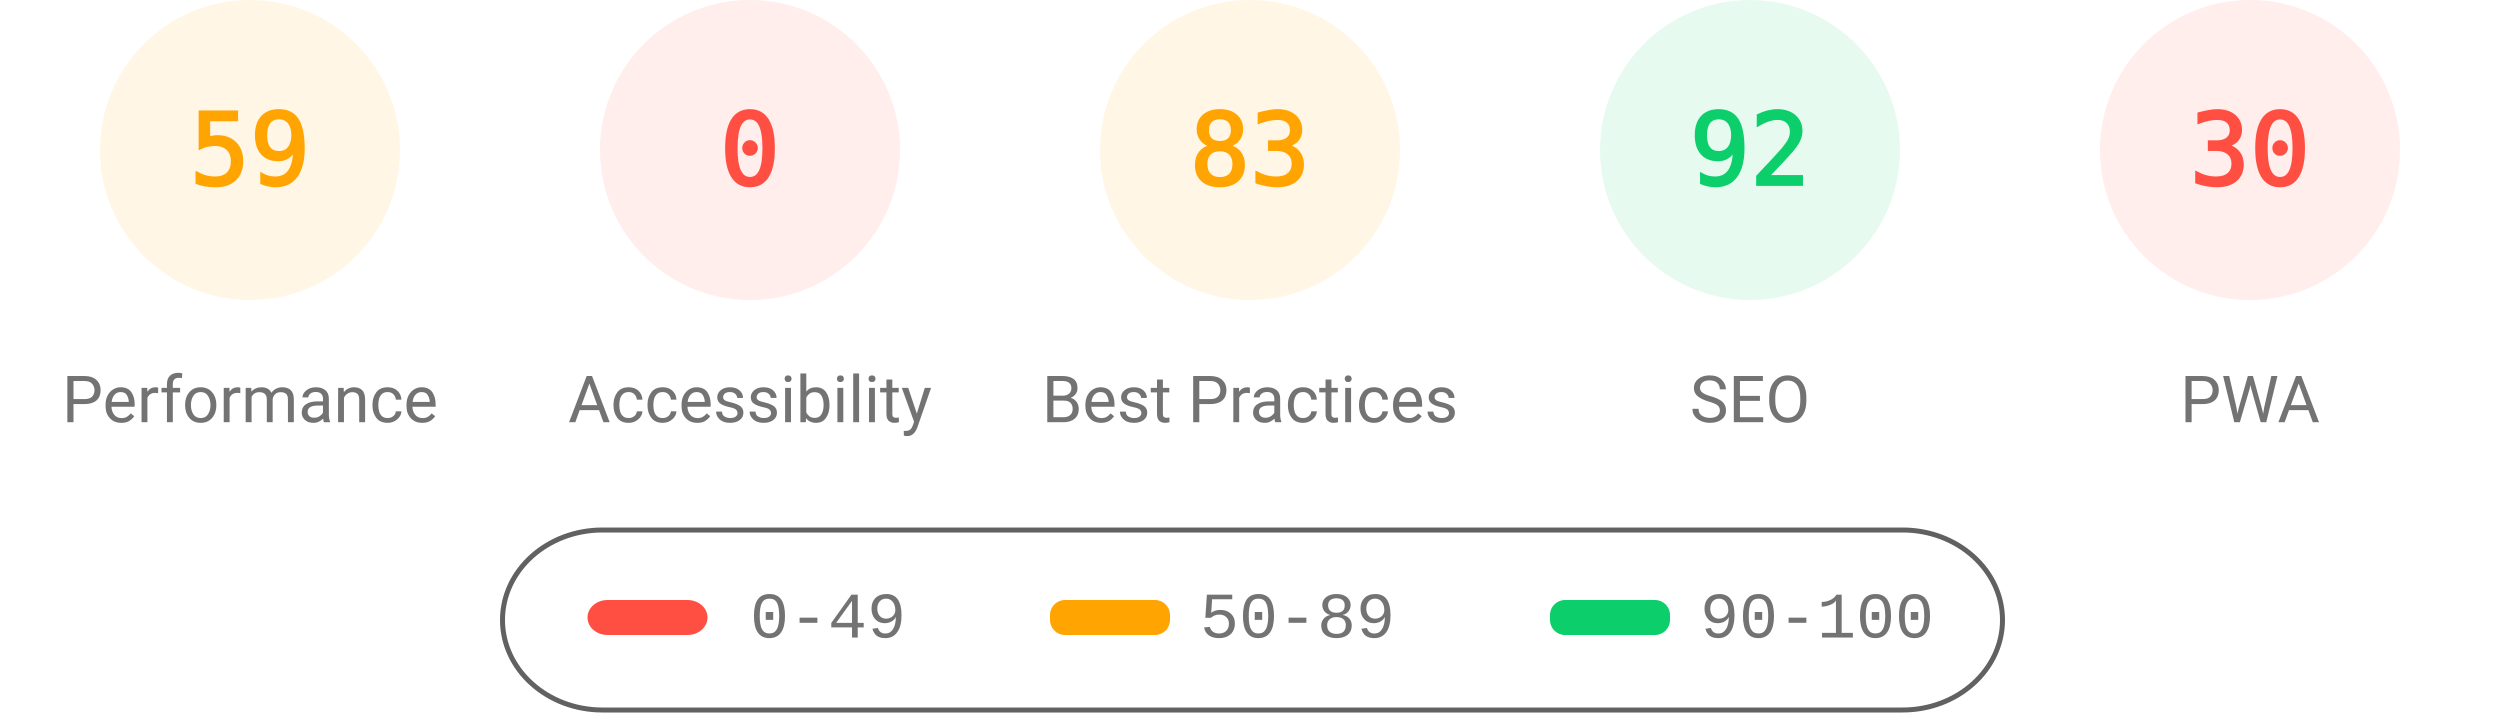
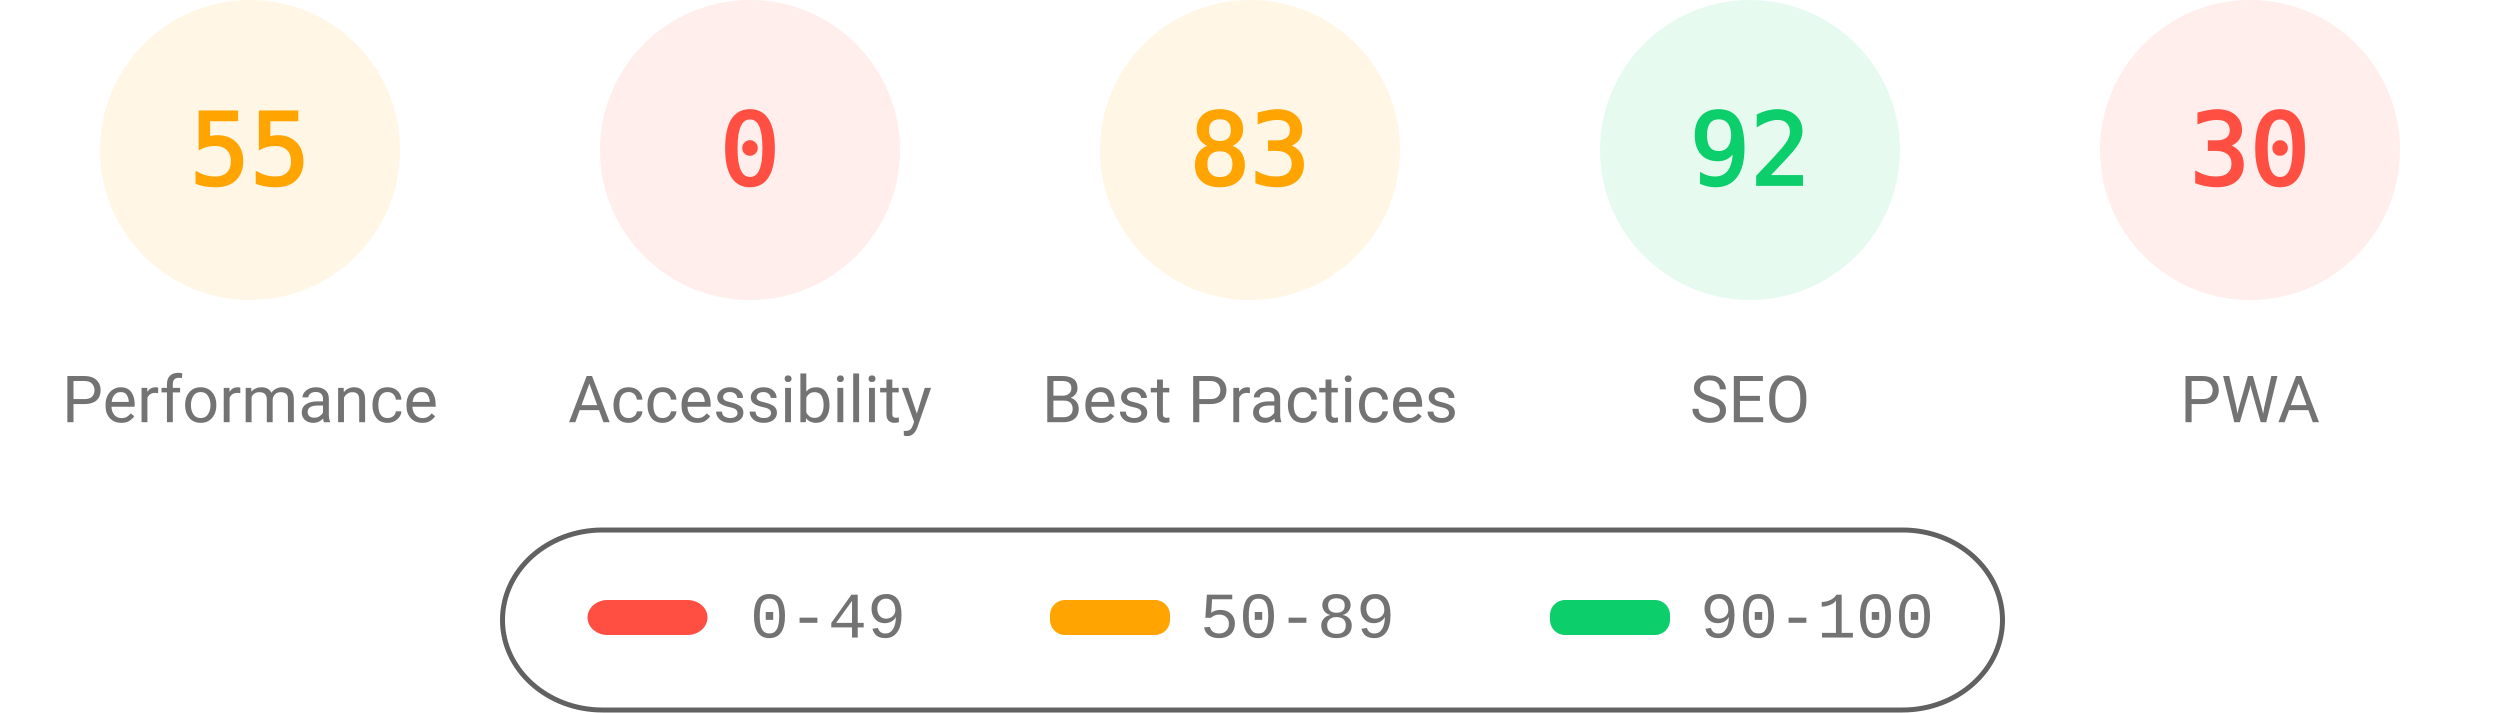
<svg xmlns="http://www.w3.org/2000/svg" fill="none" width="1000" height="285">
  <style>.gauge-base{opacity:.1}.gauge-arc{fill:none;animation-delay:250ms;stroke-linecap:round;transform:rotate(-90deg);transform-origin:100px 60px;animation:load-gauge 1s ease forwards}.guage-text{font-size:40px;font-family:monospace;text-align:center}.guage-red{color:#ff4e42;fill:#ff4e42;stroke:#ff4e42}.guage-orange{color:#ffa400;fill:#ffa400;stroke:#ffa400}.guage-green{color:#0cce6b;fill:#0cce6b;stroke:#0cce6b}.guage-undefined{color:#5c5c5c;fill:#5c5c5c;stroke:#5c5c5c}.guage-title{color:#737373;fill:#737373;stroke:none;font-size:26px;line-height:26px;font-family:Roboto,Halvetica,Arial,sans-serif}@keyframes load-gauge{from{stroke-dasharray:0 352.858}}</style>
  <svg class="guage-div guage-perf guage-orange" viewBox="0 0 200 200" width="200" height="200">
    <circle class="gauge-base" r="56" cx="100" cy="60" stroke-width="8" />
-     <circle class="gauge-arc guage-arc-1" r="56" cx="100" cy="60" stroke-width="8" style="stroke-dasharray:207.596,351.858" />
-     <text class="guage-text" x="100" y="60" alignment-baseline="central" dominant-baseline="central" text-anchor="middle">59</text>
+     <circle class="gauge-arc guage-arc-1" r="56" cx="100" cy="60" stroke-width="8" style="stroke-dasharray:193.522,351.858" />
+     <text class="guage-text" x="100" y="60" alignment-baseline="central" dominant-baseline="central" text-anchor="middle">55</text>
    <text class="guage-title" x="100" y="160" alignment-baseline="central" dominant-baseline="central" text-anchor="middle">Performance</text>
  </svg>
  <svg class="guage-div guage-acc guage-red" viewBox="0 0 200 200" width="200" height="200" x="200">
    <circle class="gauge-base" r="56" cx="100" cy="60" stroke-width="8" />
    <circle class="gauge-arc guage-arc-2" r="56" cx="100" cy="60" stroke-width="8" style="stroke-dasharray:0,351.858" />
    <text class="guage-text" x="100" y="60" alignment-baseline="central" dominant-baseline="central" text-anchor="middle">0</text>
    <text class="guage-title" x="100" y="160" alignment-baseline="central" dominant-baseline="central" text-anchor="middle">Accessibility</text>
  </svg>
  <svg class="guage-div guage-best guage-orange" viewBox="0 0 200 200" width="200" height="200" x="400">
    <circle class="gauge-base" r="56" cx="100" cy="60" stroke-width="8" />
    <circle class="gauge-arc guage-arc-3" r="56" cx="100" cy="60" stroke-width="8" style="stroke-dasharray:292.042,351.858" />
    <text class="guage-text" x="100" y="60" alignment-baseline="central" dominant-baseline="central" text-anchor="middle">83</text>
    <text class="guage-title" x="100" y="160" alignment-baseline="central" dominant-baseline="central" text-anchor="middle">Best Practices</text>
  </svg>
  <svg class="guage-div guage-seo guage-green" viewBox="0 0 200 200" width="200" height="200" x="600">
    <circle class="gauge-base" r="56" cx="100" cy="60" stroke-width="8" />
    <circle class="gauge-arc guage-arc-4" r="56" cx="100" cy="60" stroke-width="8" style="stroke-dasharray:323.709,351.858" />
    <text class="guage-text" x="100" y="60" alignment-baseline="central" dominant-baseline="central" text-anchor="middle">92</text>
    <text class="guage-title" x="100" y="160" alignment-baseline="central" dominant-baseline="central" text-anchor="middle">SEO</text>
  </svg>
  <svg class="guage-div guage-pwa guage-red" viewBox="0 0 200 200" width="200" height="200" x="800">
    <circle class="gauge-base" r="56" cx="100" cy="60" stroke-width="8" />
    <circle class="gauge-arc guage-arc-4" r="56" cx="100" cy="60" stroke-width="8" style="stroke-dasharray:105.557,351.858" />
    <text class="guage-text" x="100" y="60" alignment-baseline="central" dominant-baseline="central" text-anchor="middle">30</text>
    <text class="guage-title" x="100" y="160" alignment-baseline="central" dominant-baseline="central" text-anchor="middle">PWA</text>
  </svg>
  <svg width="604" height="76" x="200" y="210">
    <path fill="none" id="canvas_background" d="M-1-1h604v80H-1z" />
    <rect fill-opacity="0" stroke="#616161" stroke-width="2" rx="40" id="svg_2" height="72" width="600" y="2" x="1" fill="#000" />
    <rect stroke="#000" rx="8" id="svg_3" height="14" width="48" y="30" x="35" stroke-opacity="null" stroke-width="0" fill="#ff4e42" />
    <rect stroke="#000" rx="6" id="svg_4" height="14" width="48" y="30" x="220" stroke-opacity="null" stroke-width="0" fill="#ffa400" />
    <rect stroke="#000" rx="6" id="svg_5" height="14" width="48" y="30" x="420" stroke-opacity="null" stroke-width="0" fill="#0cce6b" />
    <text xml:space="preserve" text-anchor="start" font-family="'Courier New', Courier, monospace" font-size="26" id="svg_6" y="45" x="100" stroke-opacity="null" stroke-width="0" stroke="#000" fill="#737373">0-49</text>
    <text xml:space="preserve" text-anchor="start" font-family="'Courier New', Courier, monospace" font-size="26" id="svg_7" y="45" x="280" stroke-opacity="null" stroke-width="0" stroke="#000" fill="#737373">50-89</text>
    <text xml:space="preserve" text-anchor="start" font-family="'Courier New', Courier, monospace" font-size="26" id="svg_8" y="45" x="480" stroke-opacity="null" stroke-width="0" stroke="#000" fill="#737373">90-100</text>
  </svg>
</svg>
